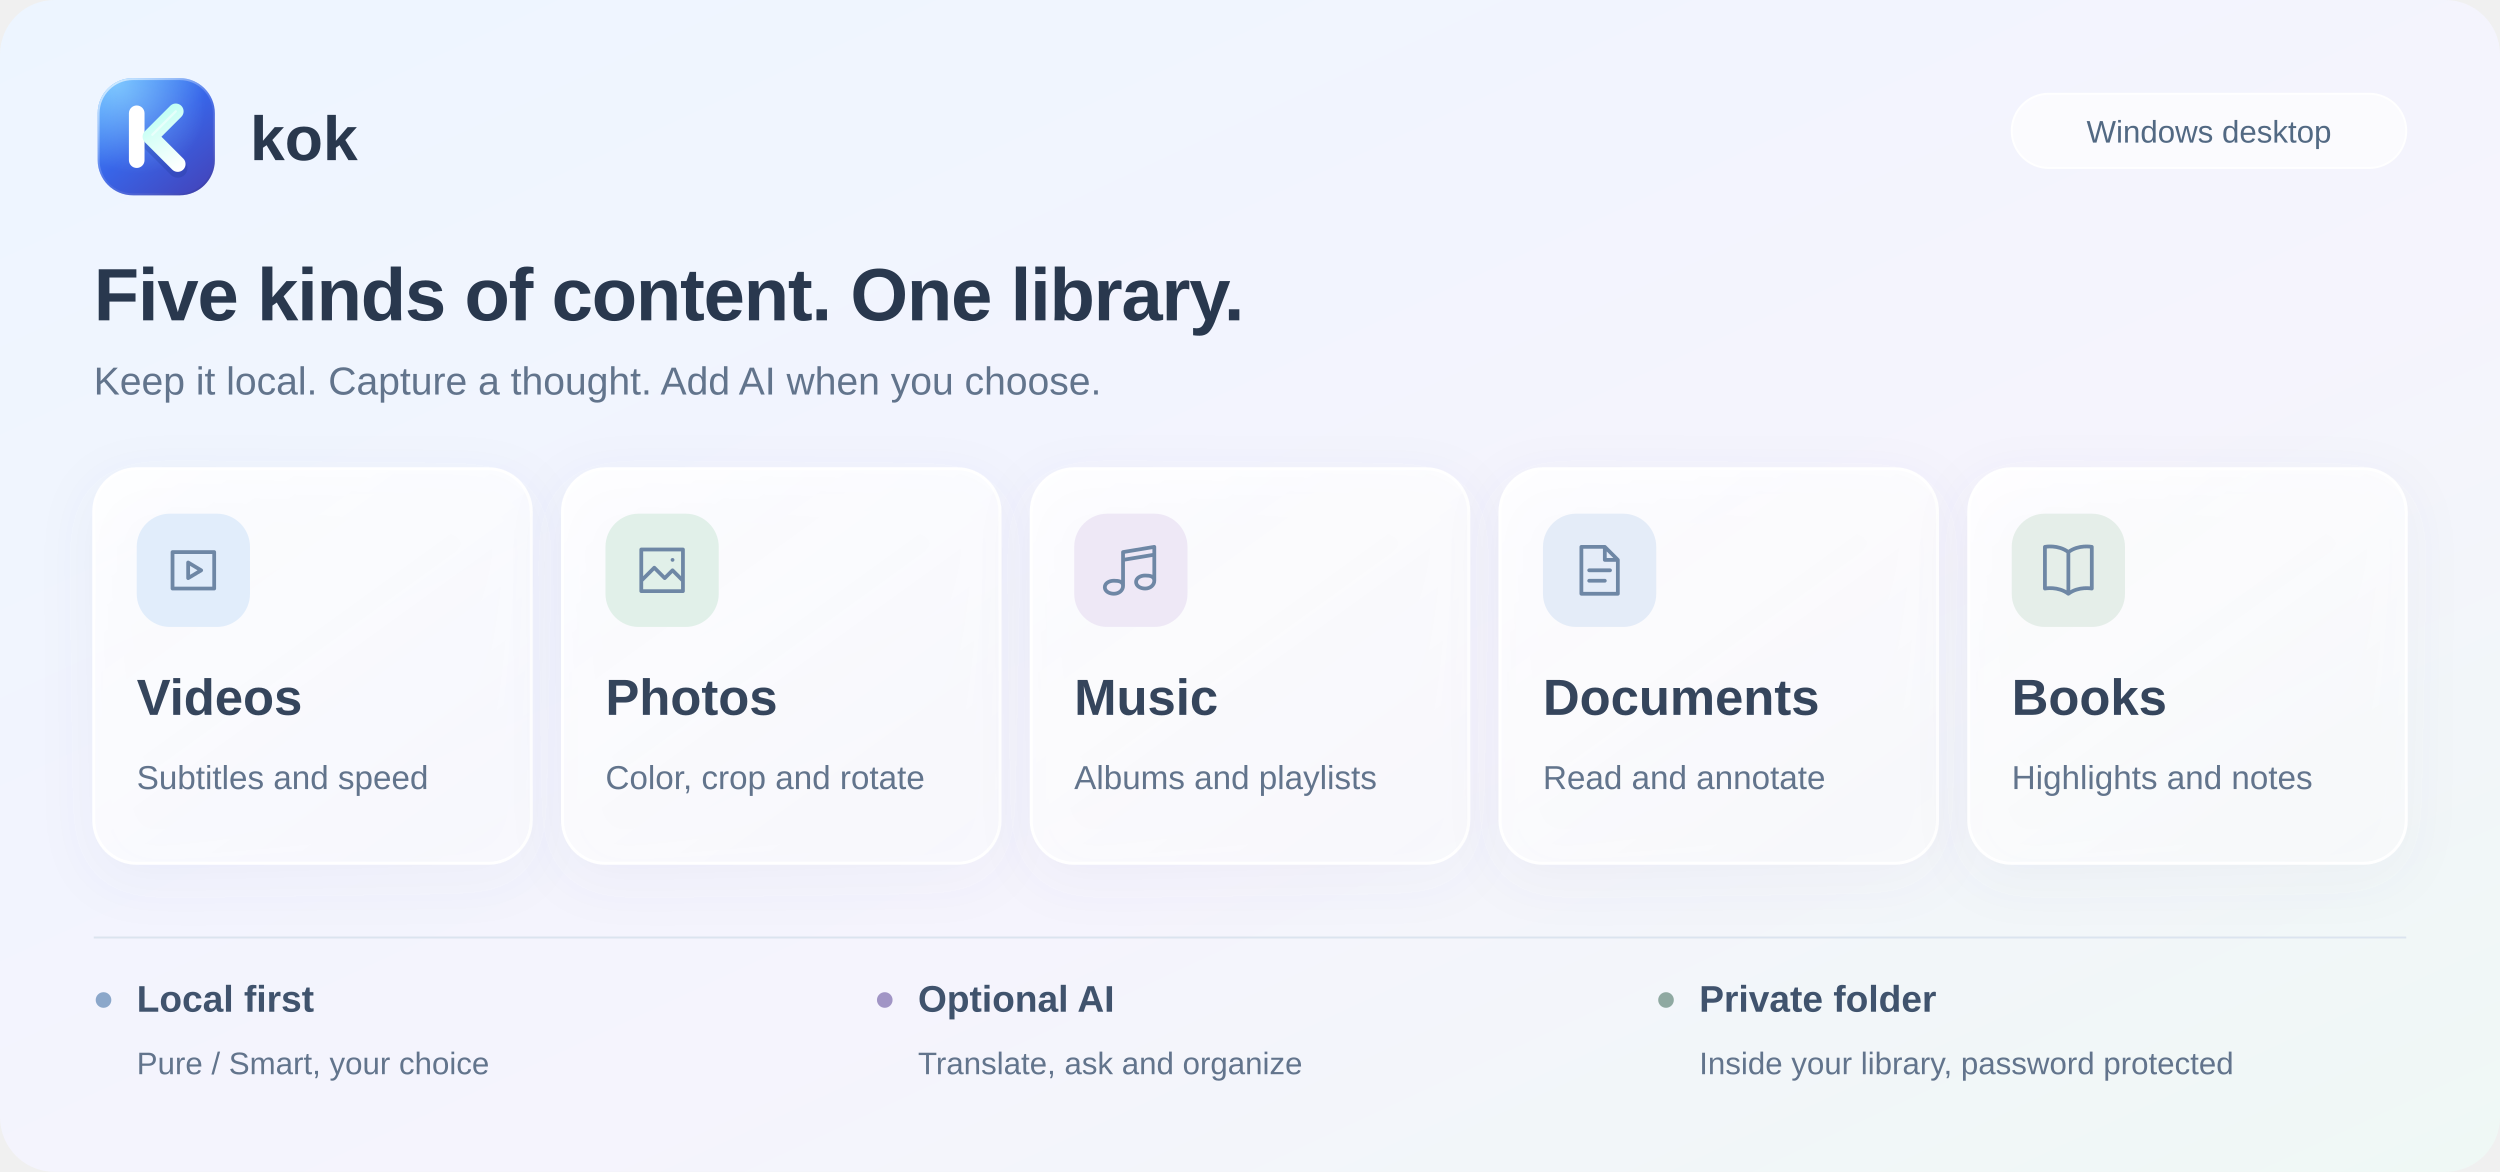
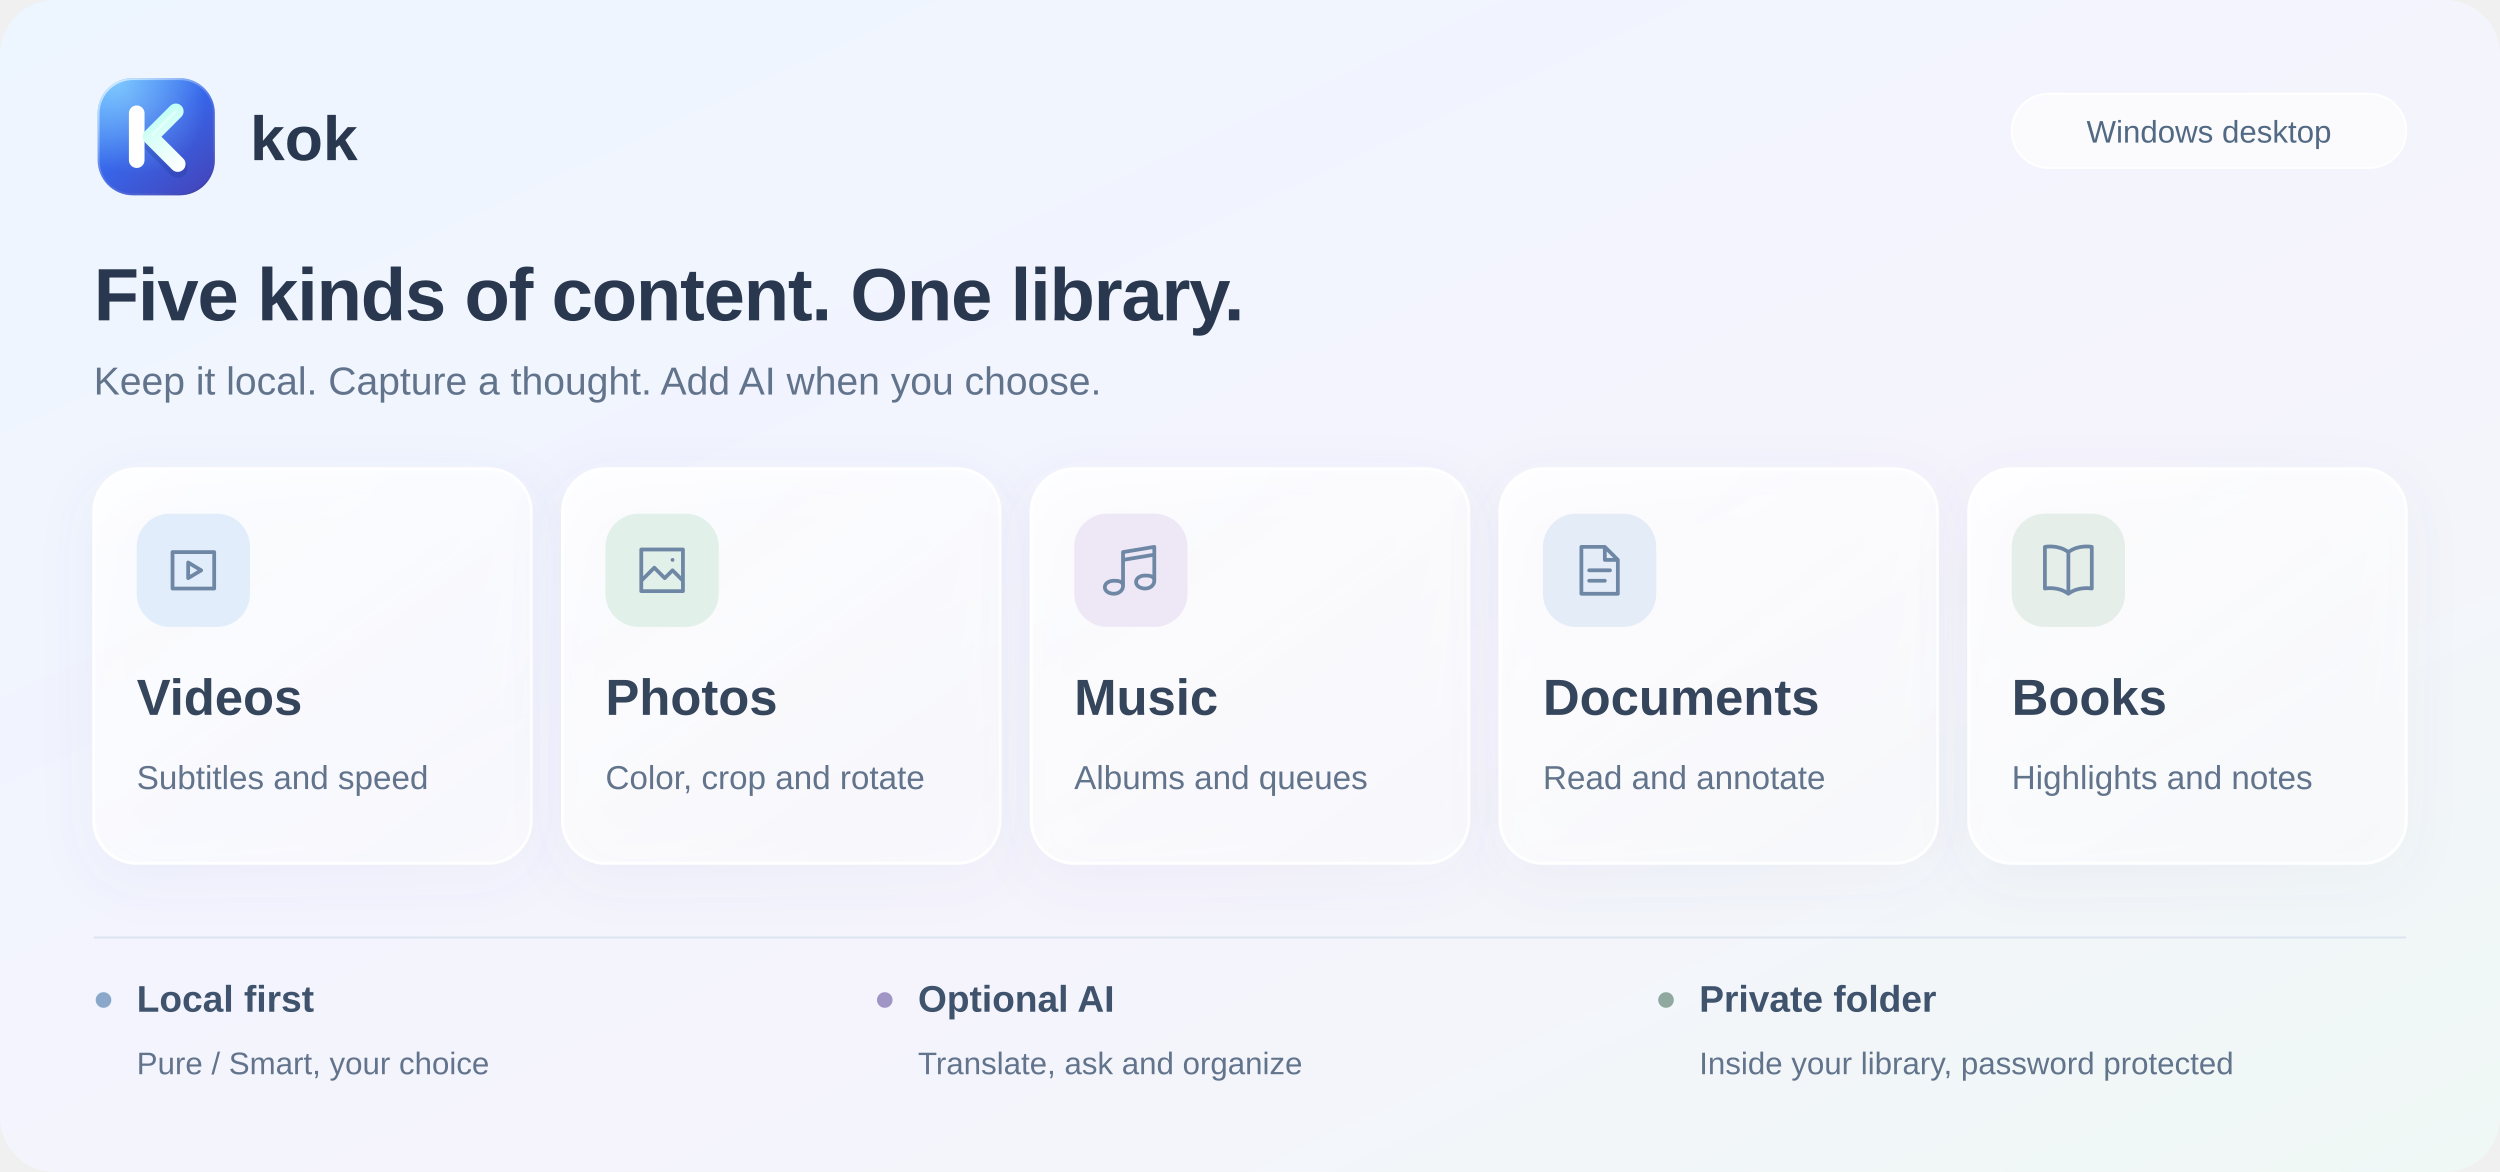
<svg xmlns="http://www.w3.org/2000/svg" width="1280" height="600" viewBox="0 0 1280 600" role="img" aria-labelledby="title description">
  <defs>
    <linearGradient id="background" x2="1" y2="1">
      <stop stop-color="#edf5ff" />
      <stop offset=".6" stop-color="#f5f4fd" />
      <stop offset="1" stop-color="#eff8f5" />
    </linearGradient>
    <linearGradient id="glass" x2=".8" y2="1">
      <stop stop-color="#ffffff" stop-opacity=".88" />
      <stop offset="1" stop-color="#ffffff" stop-opacity=".48" />
    </linearGradient>
    <filter id="shadow" x="-20%" y="-15%" width="140%" height="145%">
      <feDropShadow dx="0" dy="8" stdDeviation="14" flood-color="#657a9a" flood-opacity=".08" />
    </filter>
  </defs>
  <rect width="1280" height="600" rx="28" fill="url(#background)" />
  <g font-family="Segoe UI,Microsoft YaHei UI,Microsoft YaHei,Arial,sans-serif">
    <svg x="48" y="38" width="64" height="64" viewBox="0 0 64 64" fill="none">
      <defs>
        <linearGradient id="tile" x1="8" y1="4" x2="54" y2="62" gradientUnits="userSpaceOnUse">
          <stop stop-color="#489aff" />
          <stop offset=".48" stop-color="#3865e8" />
          <stop offset="1" stop-color="#4345bc" />
        </linearGradient>
        <linearGradient id="ribbon" x1="24" y1="16" x2="44" y2="49" gradientUnits="userSpaceOnUse">
          <stop stop-color="#a9fff2" />
          <stop offset=".45" stop-color="#d8fff7" />
          <stop offset="1" stop-color="#fff" />
        </linearGradient>
        <linearGradient id="rim" x1="10" y1="2" x2="55" y2="62" gradientUnits="userSpaceOnUse">
          <stop stop-color="#fff" stop-opacity=".65" />
          <stop offset=".55" stop-color="#fff" stop-opacity=".08" />
          <stop offset="1" stop-color="#191e75" stop-opacity=".28" />
        </linearGradient>
        <radialGradient id="glow" cx="0" cy="0" r="1" gradientTransform="translate(11 4) rotate(47) scale(52 40)" gradientUnits="userSpaceOnUse">
          <stop stop-color="#b4f6ff" stop-opacity=".5" />
          <stop offset="1" stop-color="#b4f6ff" stop-opacity="0" />
        </radialGradient>
      </defs>
      <rect x="2" y="2" width="60" height="60" rx="18" fill="url(#tile)" />
      <rect x="2" y="2" width="60" height="60" rx="18" fill="url(#glow)" />
      <rect x="2.5" y="2.5" width="59" height="59" rx="17.5" stroke="url(#rim)" />
      <path d="M29 34 43 48" stroke="#1b3391" stroke-opacity=".24" stroke-width="10" stroke-linecap="round" />
      <rect x="18" y="16" width="8" height="32" rx="4" fill="#fff" />
      <path d="m42 19-13 13 14 14" stroke="url(#ribbon)" stroke-width="8" stroke-linecap="round" stroke-linejoin="round" />
      <path d="m30 31 12-12" stroke="#fff" stroke-opacity=".5" stroke-width="1.2" stroke-linecap="round" />
    </svg>
    <text x="128" y="82" font-size="32" font-weight="650" fill="#29384e">kok</text>
    <rect x="1030" y="48" width="202" height="38" rx="19" fill="#ffffff" fill-opacity=".65" stroke="#ffffff" />
    <text x="1131" y="73" text-anchor="middle" font-size="16" fill="#526983">Windows desktop</text>
    <text x="48" y="164" font-size="38" font-weight="600" fill="#29384e" letter-spacing="-.6">Five kinds of content. One library.</text>
    <text x="48" y="202" font-size="20" fill="#62748c">Keep it local. Capture a thought. Add AI when you choose.</text>
    <g transform="translate(48 240)">
      <rect width="224" height="202" rx="22" fill="url(#glass)" stroke="#ffffff" stroke-width="1.5" filter="url(#shadow)" />
      <rect x="22" y="23" width="58" height="58" rx="17" fill="#e1edfb" />
      <svg x="35" y="36" width="32" height="32" viewBox="0 0 24 24" fill="none" stroke="#6e87a5" stroke-width="1.45" stroke-linecap="round" stroke-linejoin="round">
        <path d="M4 5h16v14H4z M10 9l5 3-5 3V9Z" />
      </svg>
      <text x="22" y="126" font-size="26" font-weight="600" fill="#35455c">Videos</text>
      <text x="22" y="164" font-size="17" fill="#62748c">Subtitles and speed</text>
    </g>
    <g transform="translate(288 240)">
      <rect width="224" height="202" rx="22" fill="url(#glass)" stroke="#ffffff" stroke-width="1.5" filter="url(#shadow)" />
      <rect x="22" y="23" width="58" height="58" rx="17" fill="#e1f0e9" />
      <svg x="35" y="36" width="32" height="32" viewBox="0 0 24 24" fill="none" stroke="#6e87a5" stroke-width="1.45" stroke-linecap="round" stroke-linejoin="round">
        <path d="M4 4h16v16H4z M4 16l5-5 4 4 3-3 4 4 M16 8h.01" />
      </svg>
      <text x="22" y="126" font-size="26" font-weight="600" fill="#35455c">Photos</text>
      <text x="22" y="164" font-size="17" fill="#62748c">Color, crop and rotate</text>
    </g>
    <g transform="translate(528 240)">
      <rect width="224" height="202" rx="22" fill="url(#glass)" stroke="#ffffff" stroke-width="1.5" filter="url(#shadow)" />
      <rect x="22" y="23" width="58" height="58" rx="17" fill="#eee8f6" />
      <svg x="35" y="36" width="32" height="32" viewBox="0 0 24 24" fill="none" stroke="#6e87a5" stroke-width="1.45" stroke-linecap="round" stroke-linejoin="round">
        <path d="M9 18V5l12-2v13 M9 8l12-2 M9 18c0 1.7-1.6 3-3.5 3S2 20 2 18.5 3.6 16 5.5 16 9 16.3 9 18Z M21 16c0 1.7-1.6 3-3.5 3S14 18 14 16.5 15.6 14 17.5 14s3.5.3 3.5 2Z" />
      </svg>
      <text x="22" y="126" font-size="26" font-weight="600" fill="#35455c">Music</text>
-       <text x="22" y="164" font-size="17" fill="#62748c">Albums and playlists</text>
+       <text x="22" y="164" font-size="17" fill="#62748c">Albums and queues</text>
    </g>
    <g transform="translate(768 240)">
      <rect width="224" height="202" rx="22" fill="url(#glass)" stroke="#ffffff" stroke-width="1.5" filter="url(#shadow)" />
      <rect x="22" y="23" width="58" height="58" rx="17" fill="#e4ecf8" />
      <svg x="35" y="36" width="32" height="32" viewBox="0 0 24 24" fill="none" stroke="#6e87a5" stroke-width="1.45" stroke-linecap="round" stroke-linejoin="round">
        <path d="M14 3H5v18h14V8l-5-5Z M14 3v5h5 M8 12h8 M8 16h6" />
      </svg>
      <text x="22" y="126" font-size="26" font-weight="600" fill="#35455c">Documents</text>
      <text x="22" y="164" font-size="17" fill="#62748c">Read and annotate</text>
    </g>
    <g transform="translate(1008 240)">
      <rect width="224" height="202" rx="22" fill="url(#glass)" stroke="#ffffff" stroke-width="1.5" filter="url(#shadow)" />
      <rect x="22" y="23" width="58" height="58" rx="17" fill="#e5eee9" />
      <svg x="35" y="36" width="32" height="32" viewBox="0 0 24 24" fill="none" stroke="#6e87a5" stroke-width="1.45" stroke-linecap="round" stroke-linejoin="round">
        <path d="M12 5C8 2 3 3 3 3v16s5-1 9 2c4-3 9-2 9-2V3s-5-1-9 2Z M12 5v16" />
      </svg>
      <text x="22" y="126" font-size="26" font-weight="600" fill="#35455c">Books</text>
      <text x="22" y="164" font-size="17" fill="#62748c">Highlights and notes</text>
    </g>
    <path d="M48 480H1232" stroke="#dbe4ef" />
    <g transform="translate(48 518)">
      <circle cx="5" cy="-6" r="4" fill="#8ba7ca" />
      <text x="22" y="0" font-size="19" font-weight="600" fill="#40536d">Local first</text>
      <text x="22" y="32" font-size="16" fill="#62748c">Pure / Smart, your choice</text>
    </g>
    <g transform="translate(448 518)">
      <circle cx="5" cy="-6" r="4" fill="#a195c5" />
      <text x="22" y="0" font-size="19" font-weight="600" fill="#40536d">Optional AI</text>
      <text x="22" y="32" font-size="16" fill="#62748c">Translate, ask and organize</text>
    </g>
    <g transform="translate(848 518)">
      <circle cx="5" cy="-6" r="4" fill="#8fa9a1" />
      <text x="22" y="0" font-size="19" font-weight="600" fill="#40536d">Private folder</text>
      <text x="22" y="32" font-size="16" fill="#62748c">Inside your library, password protected</text>
    </g>
  </g>
</svg>
